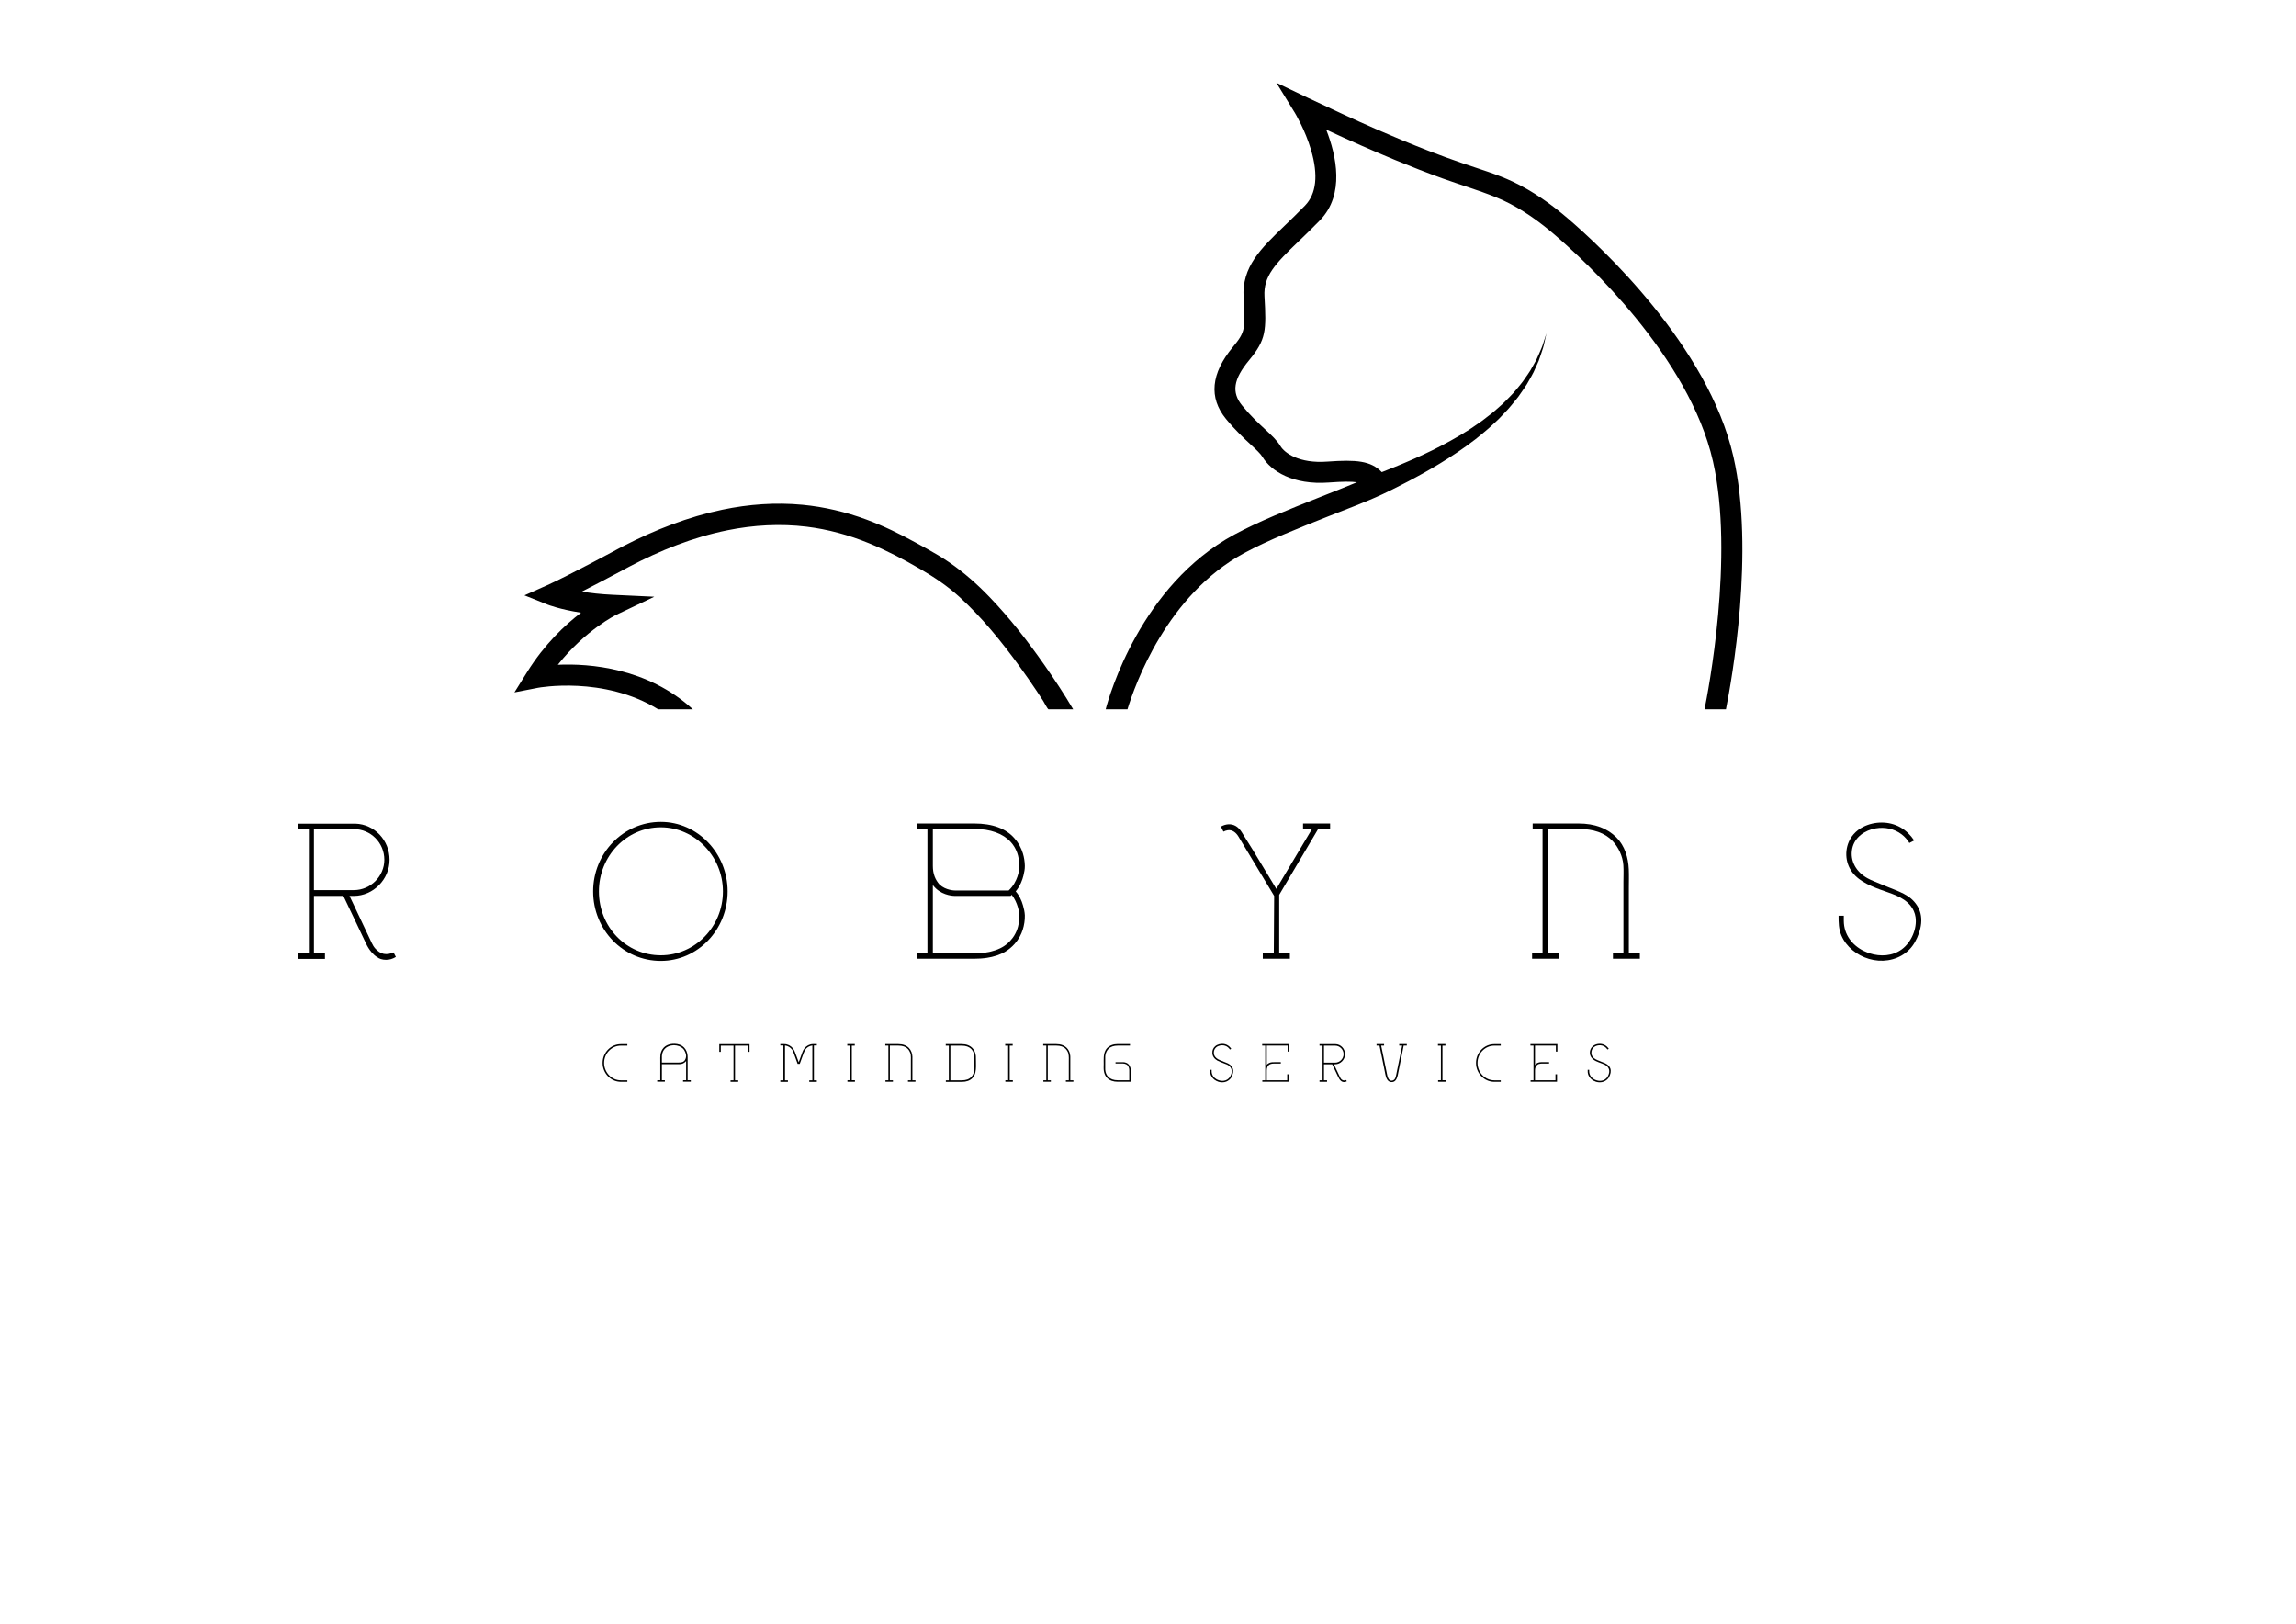
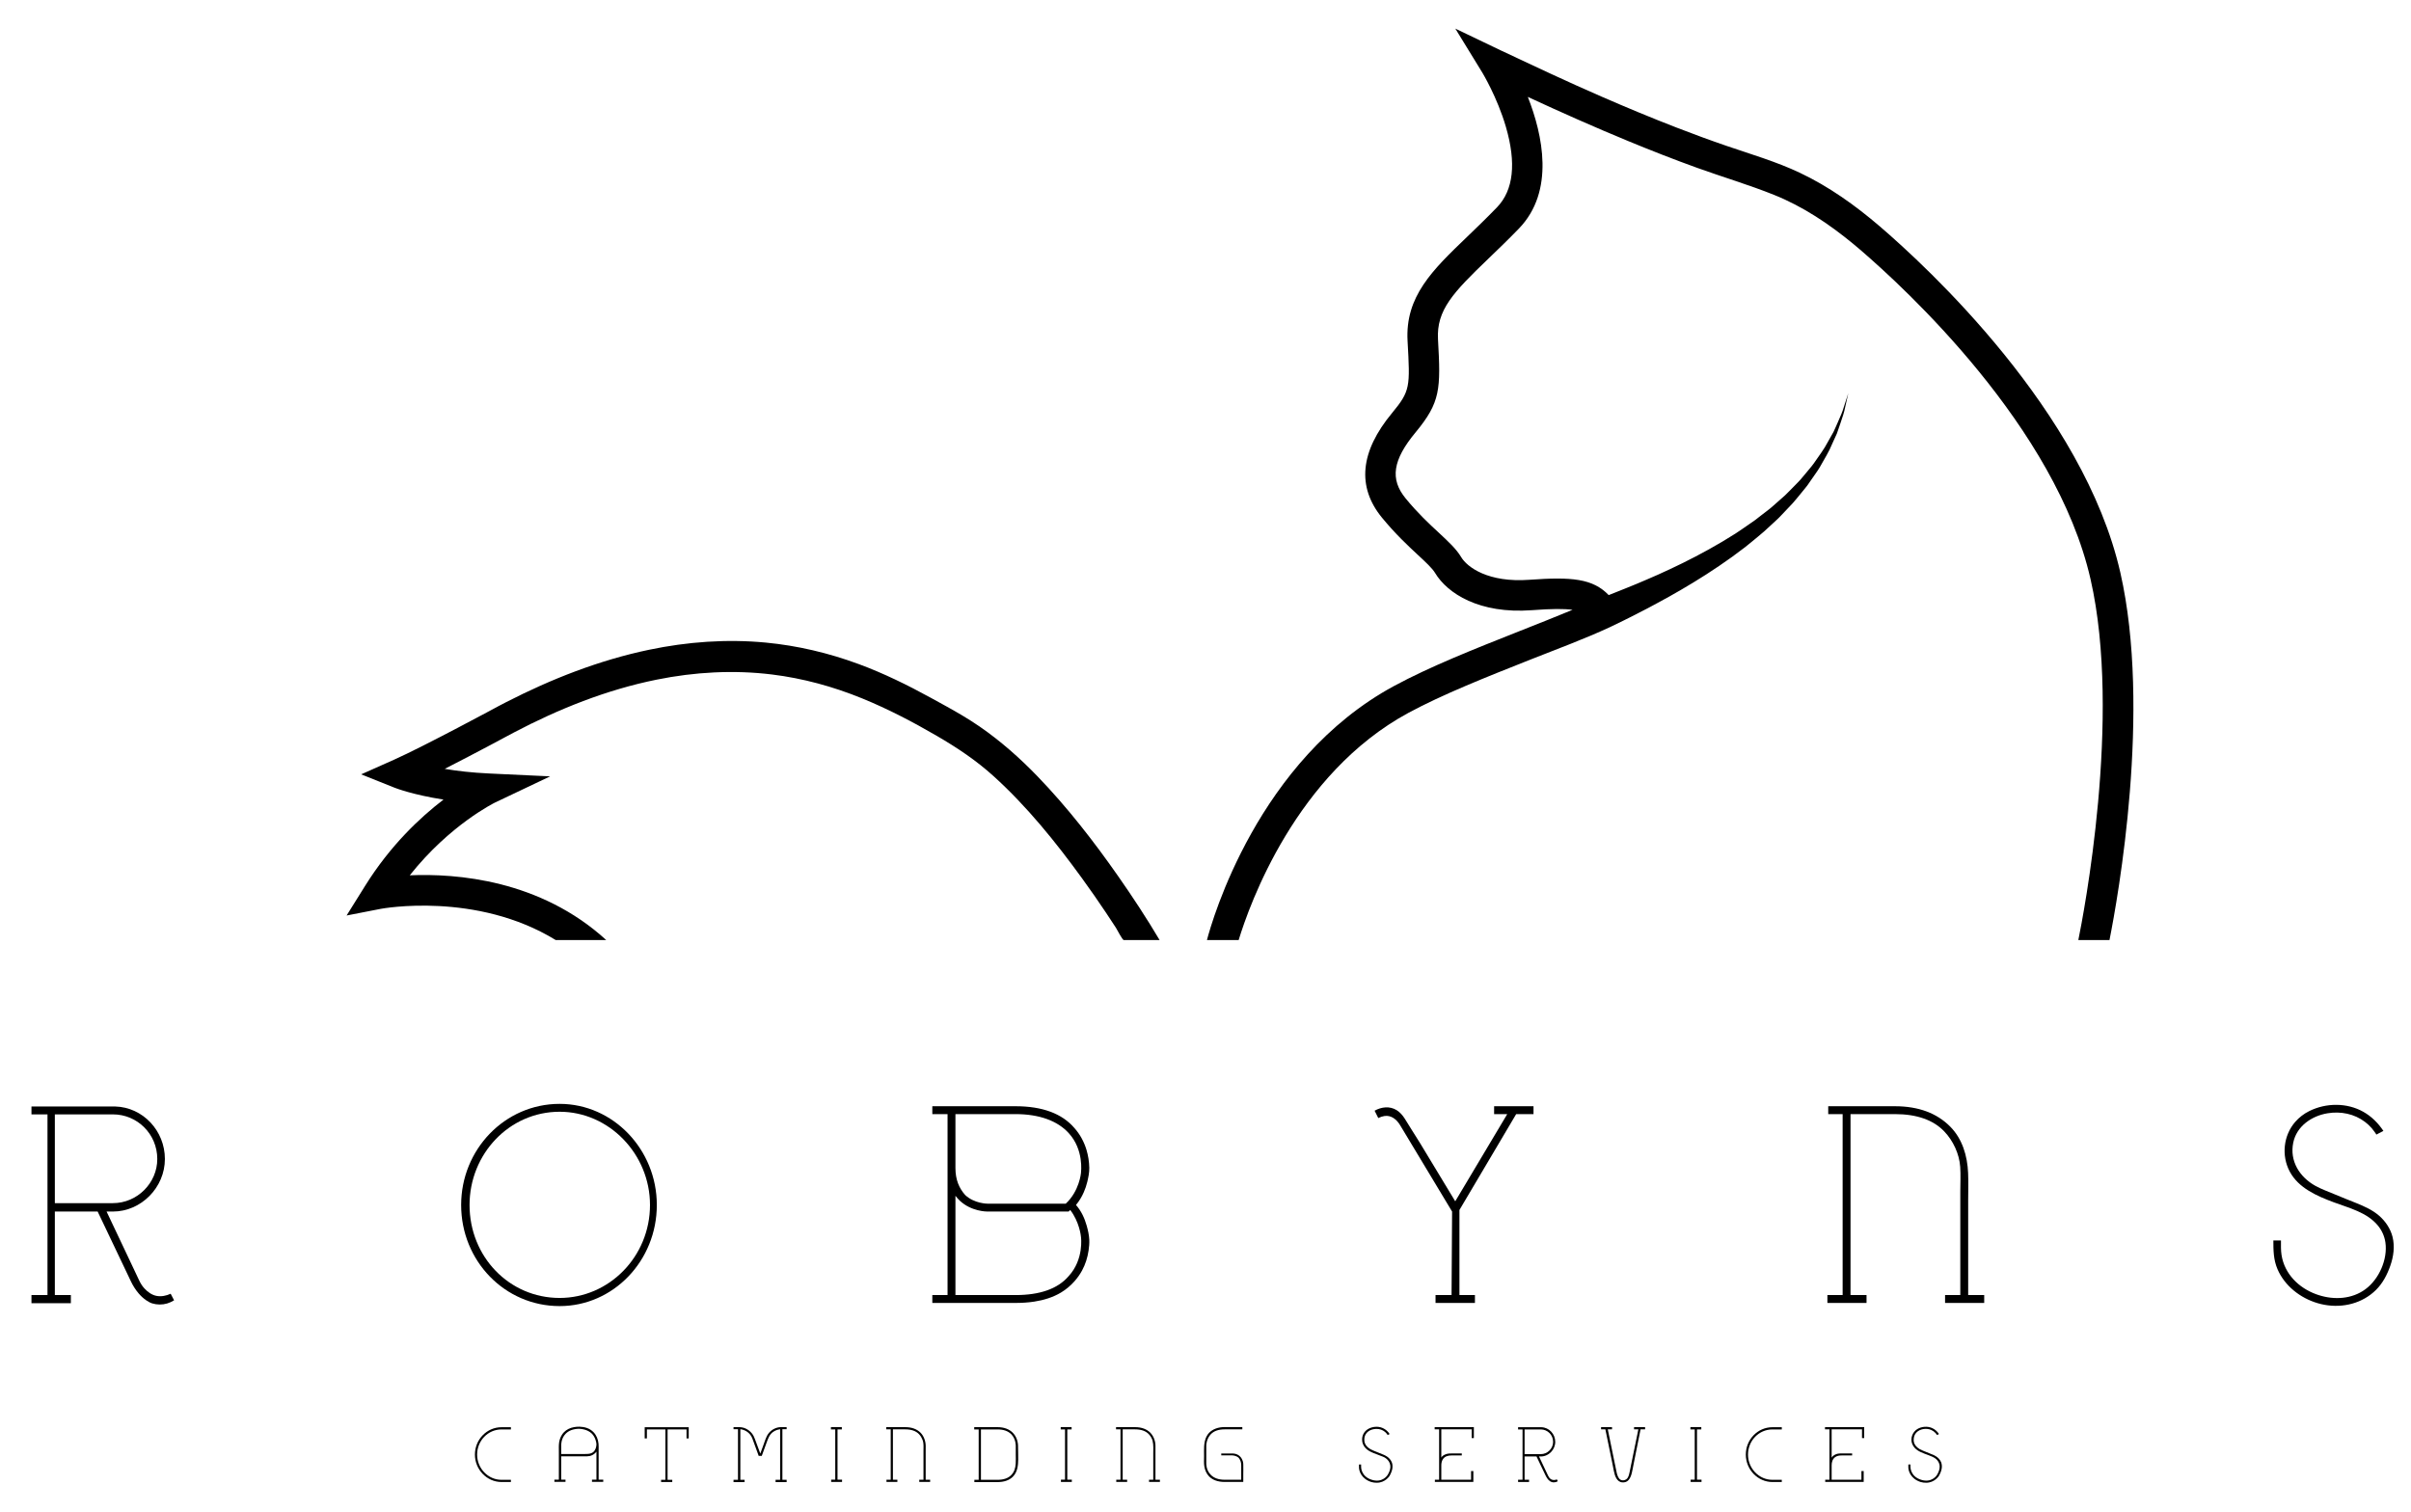
- <svg xmlns="http://www.w3.org/2000/svg" width="1052.362" height="744.094" id="svg2" version="1.1">
+ <svg xmlns="http://www.w3.org/2000/svg" width="762.362" height="478.094" id="svg2" version="1.1">
  <defs id="defs4">
    <clipPath id="clipPath3037" clipPathUnits="userSpaceOnUse">
-       <path id="path3039" d="m 0,376.471 605.28,0 L 605.28,0 0,0 0,376.471 z" />
+       <path id="path3039" d="m 0,376.471 605.28,0 L 605.28,0 0,0 0,376.471 Z" />
    </clipPath>
  </defs>
-   <g id="layer1" transform="translate(0,-308.2677)">
+   <g id="layer1" transform="translate(0,-574.2677)">
    <g transform="matrix(1.25,0,0,-1.25,130.2713,810.5139)" id="g3031">
-       <g id="g3033">
+       <g id="g3033" transform="matrix(1.00384,0,0,1.00384,-101.2763,-191.1406)">
        <g clip-path="url(#clipPath3037)" id="g3035">
          <g transform="translate(10.8911,75.4635)" id="g3041">
-             <path id="path3043" style="fill:#000000;fill-opacity:1;fill-rule:nonzero;stroke:none" d="m 0,0 14.627,0 c 6.156,0 11.186,5.096 11.186,11.12 0,6.287 -5.03,11.251 -11.186,11.251 l -10.59,0 L 0,22.371 0,0 z m 30.049,-24.489 c -1.192,-0.728 -2.317,-1.059 -3.641,-1.059 -0.63,0 -1.264,0.096 -1.867,0.28 -0.507,0.154 -0.981,0.428 -1.422,0.72 -0.781,0.515 -1.471,1.16 -2.071,1.876 -0.754,0.901 -1.367,1.883 -1.871,2.942 -0.165,0.349 -0.331,0.697 -0.497,1.045 -0.231,0.484 -0.461,0.967 -0.691,1.451 l -0.838,1.759 -0.938,1.968 c -0.329,0.692 -0.659,1.384 -0.989,2.077 -0.331,0.695 -0.663,1.391 -0.994,2.086 l -0.952,1.998 c -0.287,0.603 -0.574,1.206 -0.861,1.809 l -0.725,1.522 c -0.18,0.378 -0.36,0.756 -0.541,1.134 -0.103,0.216 -0.205,0.432 -0.308,0.649 -0.005,0.008 -0.046,0.114 -0.055,0.114 l -10.788,0 0,-21.047 4.037,0 0,-2.052 -9.928,0 0,2.052 4.037,0 0,45.536 -4.037,0 0,1.986 4.037,0 5.891,0 11.186,0 c 6.949,-0.199 12.509,-6.089 12.509,-13.237 0,-7.149 -5.957,-13.238 -13.105,-13.238 l -1.589,0 c 0.052,-0.108 0.103,-0.217 0.154,-0.325 0.143,-0.301 0.285,-0.601 0.427,-0.901 0.215,-0.455 0.43,-0.91 0.646,-1.365 0.271,-0.573 0.541,-1.145 0.812,-1.717 0.309,-0.652 0.618,-1.305 0.927,-1.957 0.329,-0.695 0.658,-1.391 0.987,-2.086 0.331,-0.701 0.663,-1.402 0.995,-2.103 0.317,-0.669 0.633,-1.338 0.95,-2.007 0.284,-0.601 0.569,-1.201 0.853,-1.802 0.474,-1.001 0.946,-2.004 1.418,-3.006 0.374,-0.793 0.764,-1.454 1.363,-2.107 0.81,-0.884 1.861,-1.648 3.043,-1.877 1.225,-0.237 2.453,0.027 3.575,0.537 l 0.861,-1.655 z" />
+             <path id="path3043" style="fill:#000000;fill-opacity:1;fill-rule:nonzero;stroke:none" d="m 0,0 14.627,0 c 6.156,0 11.186,5.096 11.186,11.12 0,6.287 -5.03,11.251 -11.186,11.251 l -10.59,0 L 0,22.371 0,0 Z m 30.049,-24.489 c -1.192,-0.728 -2.317,-1.059 -3.641,-1.059 -0.63,0 -1.264,0.096 -1.867,0.28 -0.507,0.154 -0.981,0.428 -1.422,0.72 -0.781,0.515 -1.471,1.16 -2.071,1.876 -0.754,0.901 -1.367,1.883 -1.871,2.942 -0.165,0.349 -0.331,0.697 -0.497,1.045 -0.231,0.484 -0.461,0.967 -0.691,1.451 l -0.838,1.759 -0.938,1.968 c -0.329,0.692 -0.659,1.384 -0.989,2.077 -0.331,0.695 -0.663,1.391 -0.994,2.086 l -0.952,1.998 c -0.287,0.603 -0.574,1.206 -0.861,1.809 l -0.725,1.522 c -0.18,0.378 -0.36,0.756 -0.541,1.134 -0.103,0.216 -0.205,0.432 -0.308,0.649 -0.005,0.008 -0.046,0.114 -0.055,0.114 l -10.788,0 0,-21.047 4.037,0 0,-2.052 -9.928,0 0,2.052 4.037,0 0,45.536 -4.037,0 0,1.986 4.037,0 5.891,0 11.186,0 c 6.949,-0.199 12.509,-6.089 12.509,-13.237 0,-7.149 -5.957,-13.238 -13.105,-13.238 l -1.589,0 c 0.052,-0.108 0.103,-0.217 0.154,-0.325 0.143,-0.301 0.285,-0.601 0.427,-0.901 0.215,-0.455 0.43,-0.91 0.646,-1.365 0.271,-0.573 0.541,-1.145 0.812,-1.717 0.309,-0.652 0.618,-1.305 0.927,-1.957 0.329,-0.695 0.658,-1.391 0.987,-2.086 0.331,-0.701 0.663,-1.402 0.995,-2.103 0.317,-0.669 0.633,-1.338 0.95,-2.007 0.284,-0.601 0.569,-1.201 0.853,-1.802 0.474,-1.001 0.946,-2.004 1.418,-3.006 0.374,-0.793 0.764,-1.454 1.363,-2.107 0.81,-0.884 1.861,-1.648 3.043,-1.877 1.225,-0.237 2.453,0.027 3.575,0.537 l 0.861,-1.655 z" />
          </g>
          <g transform="translate(115.3944,75.0003)" id="g3045">
            <path id="path3047" style="fill:#000000;fill-opacity:1;fill-rule:nonzero;stroke:none" d="m 0,0 c 0,-13.039 9.994,-23.43 22.702,-23.43 12.443,0 22.769,10.391 22.769,23.43 0,12.84 -10.326,23.496 -22.769,23.496 C 9.994,23.496 0,12.84 0,0 m -2.118,0 c 0,13.965 10.987,25.482 24.82,25.482 13.502,0 24.489,-11.517 24.489,-25.482 0,-14.098 -10.987,-25.482 -24.489,-25.482 -13.833,0 -24.82,11.384 -24.82,25.482" />
          </g>
          <g transform="translate(269.4714,66.9255)" id="g3049">
            <path id="path3051" style="fill:#000000;fill-opacity:1;fill-rule:nonzero;stroke:none" d="m 0,0 c 0,0.198 -0.397,3.839 -2.714,6.817 l -0.397,-0.397 -20.452,0 c -0.198,0 -4.037,0 -6.949,2.714 -0.398,0.397 -0.729,0.728 -1.125,1.257 l 0,-25.019 4.037,0 11.119,0 c 6.023,0 10.59,1.523 13.37,4.766 C 0.794,-5.626 0,0 0,0 m -31.637,30.976 0,-13.569 c 0,-2.978 0.926,-5.096 2.448,-6.817 2.316,-2.184 5.626,-2.184 5.626,-2.184 l 19.724,0 C -0.397,11.583 0,16.149 0,16.149 c 0,0.199 0.794,5.825 -3.111,10.061 -2.78,3.045 -7.347,4.766 -13.37,4.766 l -11.119,0 -4.037,0 z m 30.008,-42.118 c -0.986,-1.115 -2.14,-2.087 -3.396,-2.842 -2.053,-1.233 -4.385,-1.932 -6.742,-2.294 -1.558,-0.239 -3.137,-0.335 -4.714,-0.335 l -11.119,0 -6.024,0 -3.838,0 0,1.985 3.838,0 0,45.604 -3.838,0 0,1.985 3.838,0 6.024,0 11.119,0 c 6.751,0 11.715,-1.853 14.826,-5.494 1.41,-1.577 2.431,-3.469 3.04,-5.491 C 1.824,20.517 2.059,18.994 2.092,17.471 2.119,16.25 1.87,15.083 1.59,13.903 1.378,13.008 1.073,12.127 0.704,11.285 0.199,10.133 -0.453,9.044 -1.258,8.075 0.047,6.593 0.902,4.77 1.433,2.88 1.76,1.717 2.033,0.529 2.091,-0.682 2.134,-1.58 2.048,-2.496 1.918,-3.385 1.66,-5.156 1.118,-6.891 0.258,-8.464 c -0.52,-0.95 -1.158,-1.853 -1.887,-2.678" />
          </g>
          <g transform="translate(364.8406,73.7428)" id="g3053">
-             <path id="path3055" style="fill:#000000;fill-opacity:1;fill-rule:nonzero;stroke:none" d="m 0,0 0,-21.445 3.905,0 0,-1.985 -9.928,0 0,1.985 4.037,0 0.133,21.048 c 0,0 -13.097,21.761 -13.105,21.775 -0.848,1.408 -2.222,2.577 -3.965,2.298 -0.533,-0.085 -1.048,-0.27 -1.529,-0.511 l -0.926,1.853 c 1.719,0.963 3.786,1.218 5.527,0.153 0.016,-0.009 0.032,-0.019 0.048,-0.029 0.848,-0.533 1.488,-1.295 2.024,-2.126 0.601,-0.929 1.184,-1.869 1.751,-2.819 0.192,-0.321 0.4,-0.633 0.599,-0.95 0.522,-0.834 1.045,-1.668 1.567,-2.502 0,0 8.803,-14.561 8.803,-14.561 l 13.105,21.974 -3.309,0 0,1.986 9.928,0 0,-1.986 -4.369,0 L 0,0 z" />
+             <path id="path3055" style="fill:#000000;fill-opacity:1;fill-rule:nonzero;stroke:none" d="m 0,0 0,-21.445 3.905,0 0,-1.985 -9.928,0 0,1.985 4.037,0 0.133,21.048 c 0,0 -13.097,21.761 -13.105,21.775 -0.848,1.408 -2.222,2.577 -3.965,2.298 -0.533,-0.085 -1.048,-0.27 -1.529,-0.511 l -0.926,1.853 c 1.719,0.963 3.786,1.218 5.527,0.153 0.016,-0.009 0.032,-0.019 0.048,-0.029 0.848,-0.533 1.488,-1.295 2.024,-2.126 0.601,-0.929 1.184,-1.869 1.751,-2.819 0.192,-0.321 0.4,-0.633 0.599,-0.95 0.522,-0.834 1.045,-1.668 1.567,-2.502 0,0 8.803,-14.561 8.803,-14.561 l 13.105,21.974 -3.309,0 0,1.986 9.928,0 0,-1.986 -4.369,0 L 0,0 Z" />
          </g>
          <path id="path3057" style="fill:#000000;fill-opacity:1;fill-rule:nonzero;stroke:none" d="m 497.077,50.313 -9.862,0 0,1.985 9.862,0 0,-1.985 z m -10.061,43.22 c -2.78,2.912 -6.949,4.368 -12.443,4.368 l -11.185,0 0,-45.603 4.037,0 0,-1.985 -9.862,0 0,1.985 3.839,0 0,45.603 -3.631,0 0,1.985 16.802,0 c 6.023,0 10.59,-1.786 13.899,-5.096 3.103,-3.102 4.366,-7.423 4.549,-11.709 0.097,-2.263 0.018,-4.535 0.018,-6.795 l 0,-4.941 0,-10.546 0,-7.439 0,-1.062 -1.985,0 0,3.684 0,8.567 0,9.744 0,4.153 c 0,2.055 0.117,4.126 -0.026,6.181 -0.226,3.245 -1.772,6.561 -4.012,8.906" />
          <g transform="translate(581.0671,50.2623)" id="g3059">
            <path id="path3061" style="fill:#000000;fill-opacity:1;fill-rule:nonzero;stroke:none" d="m 0,0 c -4.345,1.284 -8.282,4.353 -10.089,8.574 -1.01,2.36 -1.035,4.714 -1.035,7.229 0,0 1.919,0 1.919,0 0,-1.241 -0.05,-2.489 0.149,-3.719 C -8.291,7.355 -4.747,3.862 -0.362,2.252 -0.15,2.174 0.064,2.101 0.279,2.031 4.223,0.757 8.679,1 12.085,3.517 c 3.425,2.53 5.635,7.523 5.026,11.774 -0.226,1.573 -0.889,3.045 -1.9,4.269 -2.763,3.345 -7.242,4.404 -11.126,5.86 -4.224,1.584 -8.863,3.561 -11.092,7.757 -2.124,3.998 -1.586,9.074 1.385,12.495 0.988,1.138 2.206,2.067 3.554,2.736 4.217,2.091 9.466,2.142 13.594,-0.177 2.091,-1.175 3.756,-2.845 5.082,-4.828 0,0 -1.782,-0.924 -1.787,-0.927 0.072,0.038 -1.055,1.503 -1.157,1.62 -0.509,0.581 -1.078,1.109 -1.693,1.577 -2.694,2.046 -6.136,2.724 -9.446,2.175 -3.996,-0.661 -7.779,-3.249 -8.636,-7.396 -0.958,-4.639 1.593,-8.68 5.574,-10.889 1.586,-0.88 3.294,-1.461 4.953,-2.173 1.768,-0.758 3.569,-1.447 5.351,-2.17 2.036,-0.826 4.067,-1.726 5.745,-3.175 1.592,-1.375 2.879,-3.276 3.394,-5.33 0.61,-2.433 0.255,-4.985 -0.571,-7.324 C 17.545,7.152 16.442,5.016 14.741,3.332 11.318,-0.056 6.424,-1.27 1.745,-0.416 1.158,-0.309 0.575,-0.17 0,0" />
          </g>
          <g transform="translate(123.4372,5.1831)" id="g3063">
-             <path id="path3065" style="fill:#000000;fill-opacity:1;fill-rule:nonzero;stroke:none" d="m 0,0 c -3.668,0 -6.69,3.133 -6.69,6.912 0,3.815 3.022,6.895 6.69,6.895 l 2.378,0 0,-0.556 -2.378,0 c -3.373,0 -6.137,-2.818 -6.137,-6.339 0,-3.484 2.764,-6.36 6.137,-6.36 l 2.378,0 L 2.378,0 0,0 z" />
+             <path id="path3065" style="fill:#000000;fill-opacity:1;fill-rule:nonzero;stroke:none" d="m 0,0 c -3.668,0 -6.69,3.133 -6.69,6.912 0,3.815 3.022,6.895 6.69,6.895 l 2.378,0 0,-0.556 -2.378,0 c -3.373,0 -6.137,-2.818 -6.137,-6.339 0,-3.484 2.764,-6.36 6.137,-6.36 l 2.378,0 L 2.378,0 0,0 Z" />
          </g>
          <g transform="translate(146.7011,12.8575)" id="g3067">
            <path id="path3069" style="fill:#000000;fill-opacity:1;fill-rule:nonzero;stroke:none" d="M 0,0 C 0.076,0.078 0.143,0.165 0.204,0.256 0.534,0.745 0.669,1.324 0.669,1.909 0.633,2.464 0.356,3.623 -0.455,4.49 -1.247,5.265 -2.371,5.688 -3.791,5.745 -5.246,5.688 -6.334,5.265 -7.089,4.49 -8.288,3.275 -8.214,1.561 -8.214,1.561 l 0,-2.176 0.886,0 2.016,0 c 1.043,0 2.086,-0.001 3.13,0.003 0.35,0.001 0.702,0.002 1.048,0.063 0.399,0.069 0.801,0.229 1.097,0.512 C -0.024,-0.025 -0.012,-0.012 0,0 M -3.569,6.264 C -2.946,6.247 -2.324,6.144 -1.74,5.944 -1.095,5.721 -0.542,5.365 -0.068,4.878 0.696,4.093 1.094,3.038 1.196,1.96 1.243,1.475 1.222,0.991 1.222,0.507 c 0,-0.53 0,-1.059 0,-1.588 0,-1.247 0,-2.493 0,-3.74 l 0,-2.262 c 0.388,0 0.775,0 1.162,0 l 0,-0.552 -2.839,0 0,0.552 1.124,0 c 0,2.359 0.001,4.718 0.001,7.077 0,-0.067 -0.173,-0.219 -0.218,-0.268 C 0.37,-0.362 0.283,-0.445 0.191,-0.522 0.006,-0.676 -0.198,-0.807 -0.414,-0.911 c -0.415,-0.2 -0.851,-0.278 -1.308,-0.292 -0.38,-0.013 -0.762,0 -1.142,0 l -1.865,0 -1.927,0 -1.326,0 -0.232,0 0,-5.88 1.088,0 0,-0.552 -2.802,0 0,0.552 c 0,0 1.124,0 1.124,0 l 0,0.745 0,1.826 0,2.295 0,2.153 c 0,0.396 -0.011,0.792 -0.007,1.188 0.003,0.385 0.018,0.773 0.073,1.154 0.053,0.366 0.14,0.726 0.272,1.071 0.12,0.318 0.274,0.623 0.459,0.907 0.145,0.222 0.31,0.43 0.494,0.622 0.671,0.699 1.571,1.102 2.515,1.274 0.466,0.086 0.948,0.124 1.429,0.112" />
          </g>
          <g transform="translate(170.6246,18.9896)" id="g3071">
-             <path id="path3073" style="fill:#000000;fill-opacity:1;fill-rule:nonzero;stroke:none" d="m 0,0 0,-0.057 0,-0.498 0,-2.266 -0.553,0 0,2.266 -4.774,0 0,-12.699 1.18,0 0,-0.553 -2.82,0 0,0.553 1.087,0 0,12.699 -4.662,0 0,-2.266 -0.553,0 0,2.266 0,0.498 0,0.057 5.363,0 0.368,0 L 0,0 z" />
+             <path id="path3073" style="fill:#000000;fill-opacity:1;fill-rule:nonzero;stroke:none" d="m 0,0 0,-0.057 0,-0.498 0,-2.266 -0.553,0 0,2.266 -4.774,0 0,-12.699 1.18,0 0,-0.553 -2.82,0 0,0.553 1.087,0 0,12.699 -4.662,0 0,-2.266 -0.553,0 0,2.266 0,0.498 0,0.057 5.363,0 0.368,0 L 0,0 Z" />
          </g>
          <g transform="translate(194.2278,18.4913)" id="g3075">
-             <path id="path3077" style="fill:#000000;fill-opacity:1;fill-rule:nonzero;stroke:none" d="m 0,0 0,-12.756 1.069,0 0,-0.57 -2.783,0 0,0.57 1.143,0 0,12.756 c 0,0.013 -0.732,-0.163 -0.784,-0.18 -0.382,-0.129 -0.743,-0.317 -1.063,-0.561 -0.875,-0.668 -1.207,-1.654 -1.567,-2.647 -0.311,-0.859 -0.623,-1.717 -0.934,-2.576 -0.093,-0.255 -0.185,-0.51 -0.278,-0.765 l -0.793,0 0,0.057 c -0.156,0.43 -0.313,0.86 -0.469,1.291 -0.277,0.76 -0.553,1.521 -0.829,2.282 -0.207,0.569 -0.383,1.133 -0.747,1.625 -0.295,0.398 -0.669,0.733 -1.097,0.981 -0.448,0.259 -0.952,0.428 -1.465,0.493 l 0,-12.756 1.068,0 0,-0.57 -2.783,0 0,0.57 1.125,0 0,12.756 -1.125,0 0,0.516 1.383,0 0.091,0 c 1.206,0 2.331,-0.597 3.1,-1.511 0.043,-0.051 0.085,-0.103 0.125,-0.155 0.314,-0.408 0.511,-0.854 0.689,-1.332 0.277,-0.747 0.554,-1.493 0.832,-2.24 0.175,-0.472 0.35,-0.944 0.526,-1.416 0.204,0.556 0.408,1.112 0.613,1.669 0.23,0.626 0.439,1.26 0.677,1.884 0.211,0.556 0.439,1.086 0.811,1.555 0.736,0.93 1.891,1.533 3.083,1.552 C 0.101,0.529 0.586,0.516 1.069,0.516 L 1.069,0 0,0 z" />
+             <path id="path3077" style="fill:#000000;fill-opacity:1;fill-rule:nonzero;stroke:none" d="m 0,0 0,-12.756 1.069,0 0,-0.57 -2.783,0 0,0.57 1.143,0 0,12.756 c 0,0.013 -0.732,-0.163 -0.784,-0.18 -0.382,-0.129 -0.743,-0.317 -1.063,-0.561 -0.875,-0.668 -1.207,-1.654 -1.567,-2.647 -0.311,-0.859 -0.623,-1.717 -0.934,-2.576 -0.093,-0.255 -0.185,-0.51 -0.278,-0.765 l -0.793,0 0,0.057 c -0.156,0.43 -0.313,0.86 -0.469,1.291 -0.277,0.76 -0.553,1.521 -0.829,2.282 -0.207,0.569 -0.383,1.133 -0.747,1.625 -0.295,0.398 -0.669,0.733 -1.097,0.981 -0.448,0.259 -0.952,0.428 -1.465,0.493 l 0,-12.756 1.068,0 0,-0.57 -2.783,0 0,0.57 1.125,0 0,12.756 -1.125,0 0,0.516 1.383,0 0.091,0 c 1.206,0 2.331,-0.597 3.1,-1.511 0.043,-0.051 0.085,-0.103 0.125,-0.155 0.314,-0.408 0.511,-0.854 0.689,-1.332 0.277,-0.747 0.554,-1.493 0.832,-2.24 0.175,-0.472 0.35,-0.944 0.526,-1.416 0.204,0.556 0.408,1.112 0.613,1.669 0.23,0.626 0.439,1.26 0.677,1.884 0.211,0.556 0.439,1.086 0.811,1.555 0.736,0.93 1.891,1.533 3.083,1.552 C 0.101,0.529 0.586,0.516 1.069,0.516 L 1.069,0 0,0 Z" />
          </g>
          <g transform="translate(209.2626,5.7744)" id="g3079">
-             <path id="path3081" style="fill:#000000;fill-opacity:1;fill-rule:nonzero;stroke:none" d="m 0,0 0,-0.573 -2.746,0 0,0.573 1.031,0 0,12.66 -1.087,0 0,0.591 2.746,0 0,-0.591 -1.087,0 L -1.143,0 0,0 z" />
+             <path id="path3081" style="fill:#000000;fill-opacity:1;fill-rule:nonzero;stroke:none" d="m 0,0 0,-0.573 -2.746,0 0,0.573 1.031,0 0,12.66 -1.087,0 0,0.591 2.746,0 0,-0.591 -1.087,0 L -1.143,0 0,0 Z" />
          </g>
          <path id="path3083" style="fill:#000000;fill-opacity:1;fill-rule:nonzero;stroke:none" d="m 231.46,5.201 -2.746,0 0,0.555 2.746,0 0,-0.555 z m -2.802,12.036 c -0.774,0.81 -1.935,1.215 -3.465,1.215 l -3.114,0 0,-12.696 1.124,0 0,-0.555 -2.747,0 0,0.555 1.07,0 0,12.696 -1.125,0 0,0.556 4.792,0 c 1.677,0 2.949,-0.499 3.871,-1.42 0.829,-0.865 1.243,-2.055 1.275,-3.241 0.016,-0.593 -0.004,-1.19 -0.004,-1.783 l 0,-2.179 0,-2.28 0,-1.749 0,-0.6 -0.553,0 0,0.814 0,1.968 0,2.413 0,2.146 c 0,0.658 0.046,1.321 -0.047,1.975 -0.07,0.492 -0.273,0.992 -0.521,1.421 -0.155,0.268 -0.342,0.519 -0.556,0.744" />
          <g transform="translate(253.025,9.812)" id="g3085">
            <path id="path3087" style="fill:#000000;fill-opacity:1;fill-rule:nonzero;stroke:none" d="m 0,0 c 0.055,0.781 0.011,1.586 0.011,2.346 0,0.715 -0.024,1.435 0,2.149 0,0 0.055,1.678 -1.124,2.912 -0.83,0.81 -1.935,1.215 -3.484,1.215 l -3.096,0 -1.069,0 0,-12.699 1.106,0 3.059,0 c 1.549,0 2.728,0.409 3.484,1.219 C -0.328,-2.06 -0.074,-1.052 0,0 M 0.575,-0.057 C 0.511,-0.802 0.37,-1.538 0.038,-2.217 -0.152,-2.609 -0.4,-2.973 -0.708,-3.281 -1.611,-4.185 -2.901,-4.647 -4.597,-4.647 l -3.059,0 -1.438,0 -1.326,0 0,0.57 1.087,0 0,12.699 -1.124,0 0,0.574 1.124,0 1.64,0 3.096,0 c 1.696,0 2.986,-0.517 3.889,-1.438 C 0.619,6.392 0.583,4.549 0.583,4.495 0.583,3.338 0.653,2.158 0.626,0.992 0.618,0.643 0.605,0.292 0.575,-0.057" />
          </g>
          <g transform="translate(267.1658,5.7744)" id="g3089">
-             <path id="path3091" style="fill:#000000;fill-opacity:1;fill-rule:nonzero;stroke:none" d="m 0,0 0,-0.573 -2.746,0 0,0.573 1.031,0 0,12.66 -1.087,0 0,0.591 2.746,0 0,-0.591 -1.087,0 L -1.143,0 0,0 z" />
+             <path id="path3091" style="fill:#000000;fill-opacity:1;fill-rule:nonzero;stroke:none" d="m 0,0 0,-0.573 -2.746,0 0,0.573 1.031,0 0,12.66 -1.087,0 0,0.591 2.746,0 0,-0.591 -1.087,0 L -1.143,0 0,0 Z" />
          </g>
          <path id="path3093" style="fill:#000000;fill-opacity:1;fill-rule:nonzero;stroke:none" d="m 289.362,5.201 -2.745,0 0,0.555 2.745,0 0,-0.555 z m -2.8,12.036 c -0.775,0.81 -1.936,1.215 -3.465,1.215 l -3.116,0 0,-12.696 1.124,0 0,-0.555 -2.745,0 0,0.555 1.069,0 0,12.696 -1.124,0 0,0.556 4.792,0 c 1.676,0 2.948,-0.499 3.87,-1.42 1.327,-1.384 1.271,-3.209 1.271,-3.317 l 0,-8.515 c 0,0 -0.552,0 -0.552,0 l 0,2.799 c 0,1.218 0.008,2.436 0,3.654 -0.008,1.109 0.101,2.259 -0.168,3.351 -0.149,0.607 -0.525,1.226 -0.956,1.677" />
          <g transform="translate(310.3674,5.2011)" id="g3095">
-             <path id="path3097" style="fill:#000000;fill-opacity:1;fill-rule:nonzero;stroke:none" d="m 0,0 -4.718,0 c -1.64,0 -2.967,0.462 -3.889,1.384 -0.679,0.698 -1.069,1.624 -1.214,2.58 -0.128,0.841 -0.057,1.712 -0.057,2.561 0,1.609 -0.144,3.394 0.591,4.881 0.177,0.358 0.405,0.691 0.68,0.981 0.922,0.921 2.249,1.438 3.889,1.438 l 4.479,0 0,-0.574 -4.479,0 c -1.511,0 -2.671,-0.405 -3.465,-1.233 -1.031,-1.087 -1.142,-2.543 -1.142,-2.84 l 0,-4.496 c 0,-0.054 -0.056,-1.732 1.142,-2.893 0.794,-0.811 1.954,-1.234 3.465,-1.234 l 4.202,0 0,3.629 c 0,0.81 -0.239,1.402 -0.644,1.9 C -1.825,6.69 -2.764,6.69 -2.764,6.69 l -2.783,0 0,0.48 2.783,0 c 0.055,0 1.161,0.057 1.954,-0.756 C -0.428,6.021 -0.246,5.631 -0.084,5.11 0.001,4.834 -0.003,4.522 0.006,4.232 0.031,3.48 0,2.723 0,1.969 L 0,0.259 0,0 z" />
+             <path id="path3097" style="fill:#000000;fill-opacity:1;fill-rule:nonzero;stroke:none" d="m 0,0 -4.718,0 c -1.64,0 -2.967,0.462 -3.889,1.384 -0.679,0.698 -1.069,1.624 -1.214,2.58 -0.128,0.841 -0.057,1.712 -0.057,2.561 0,1.609 -0.144,3.394 0.591,4.881 0.177,0.358 0.405,0.691 0.68,0.981 0.922,0.921 2.249,1.438 3.889,1.438 l 4.479,0 0,-0.574 -4.479,0 c -1.511,0 -2.671,-0.405 -3.465,-1.233 -1.031,-1.087 -1.142,-2.543 -1.142,-2.84 l 0,-4.496 c 0,-0.054 -0.056,-1.732 1.142,-2.893 0.794,-0.811 1.954,-1.234 3.465,-1.234 l 4.202,0 0,3.629 c 0,0.81 -0.239,1.402 -0.644,1.9 C -1.825,6.69 -2.764,6.69 -2.764,6.69 l -2.783,0 0,0.48 2.783,0 c 0.055,0 1.161,0.057 1.954,-0.756 C -0.428,6.021 -0.246,5.631 -0.084,5.11 0.001,4.834 -0.003,4.522 0.006,4.232 0.031,3.48 0,2.723 0,1.969 L 0,0.259 0,0 Z" />
          </g>
          <g transform="translate(342.6236,5.1831)" id="g3099">
            <path id="path3101" style="fill:#000000;fill-opacity:1;fill-rule:nonzero;stroke:none" d="m 0,0 c -2.506,0.81 -3.151,2.803 -3.096,3.854 l 0,0.552 0.534,0 0,-0.552 c 0,-0.111 -0.055,-2.452 2.709,-3.302 2.692,-0.846 3.945,1.162 3.981,1.237 0.359,0.596 0.658,1.27 0.689,1.975 C 4.847,4.451 4.563,5.127 4.09,5.618 3.883,5.831 3.649,6.021 3.393,6.171 3.085,6.351 2.741,6.456 2.411,6.585 2.158,6.684 1.905,6.784 1.652,6.883 0.946,7.159 0.221,7.399 -0.442,7.774 c -0.529,0.299 -1.012,0.707 -1.354,1.212 -0.223,0.329 -0.385,0.7 -0.462,1.09 -0.033,0.167 -0.046,0.334 -0.046,0.504 -0.046,0.934 0.319,1.813 1.022,2.43 0.817,0.717 2.045,1.005 3.112,0.88 0.761,-0.09 1.472,-0.42 2.047,-0.925 0.285,-0.251 0.544,-0.542 0.75,-0.875 0,0 -0.498,-0.255 -0.499,-0.255 0.012,0.006 -0.17,0.267 -0.181,0.28 -0.151,0.199 -0.327,0.379 -0.52,0.538 -0.603,0.495 -1.363,0.745 -2.141,0.73 -1.032,-0.019 -2.088,-0.405 -2.663,-1.306 -0.285,-0.445 -0.399,-0.972 -0.373,-1.497 0,-0.147 -0.093,-1.75 2.304,-2.671 L 3.189,6.837 C 3.245,6.801 4.663,6.303 5.198,4.904 5.53,3.89 5.328,2.803 4.589,1.513 c 0,0 -1.05,-1.696 -3.187,-1.696 C 0.941,-0.183 0.498,-0.147 0,0" />
          </g>
          <g transform="translate(368.4748,19.0076)" id="g3103">
-             <path id="path3105" style="fill:#000000;fill-opacity:1;fill-rule:nonzero;stroke:none" d="m 0,0 0,-0.555 0,-2.191 -0.554,0 0,2.191 -6.579,0 c 0,0 -1.07,0 -1.07,0 l 0,-1.33 0,-2.787 0,-2.45 c 0,-0.187 -0.005,-0.376 10e-4,-0.562 0.162,0.385 0.586,0.626 0.95,0.79 0.627,0.283 1.273,0.276 1.944,0.276 l 1.612,0 0.654,0 0,-0.516 c -0.878,0 -1.758,-0.012 -2.636,0 -0.411,0.005 -0.836,-0.057 -1.22,-0.209 -0.951,-0.375 -1.305,-1.32 -1.305,-2.28 l 0,-3.628 1.126,0 6.376,0 0,2.191 0.572,0 0,-2.747 -0.278,0 -0.294,0 -6.376,0 -1.42,0 -1.327,0 0,0.556 1.069,0 0,12.696 -1.124,0 0,0.555 1.124,0 1.622,0 6.579,0 L 0,0 z" />
+             <path id="path3105" style="fill:#000000;fill-opacity:1;fill-rule:nonzero;stroke:none" d="m 0,0 0,-0.555 0,-2.191 -0.554,0 0,2.191 -6.579,0 c 0,0 -1.07,0 -1.07,0 l 0,-1.33 0,-2.787 0,-2.45 c 0,-0.187 -0.005,-0.376 10e-4,-0.562 0.162,0.385 0.586,0.626 0.95,0.79 0.627,0.283 1.273,0.276 1.944,0.276 l 1.612,0 0.654,0 0,-0.516 c -0.878,0 -1.758,-0.012 -2.636,0 -0.411,0.005 -0.836,-0.057 -1.22,-0.209 -0.951,-0.375 -1.305,-1.32 -1.305,-2.28 l 0,-3.628 1.126,0 6.376,0 0,2.191 0.572,0 0,-2.747 -0.278,0 -0.294,0 -6.376,0 -1.42,0 -1.327,0 0,0.556 1.069,0 0,12.696 -1.124,0 0,0.555 1.124,0 1.622,0 6.579,0 L 0,0 Z" />
          </g>
          <g transform="translate(381.2578,12.2064)" id="g3107">
-             <path id="path3109" style="fill:#000000;fill-opacity:1;fill-rule:nonzero;stroke:none" d="m 0,0 4.073,0 c 1.715,0 3.115,1.42 3.115,3.094 0,1.753 -1.4,3.134 -3.115,3.134 l -2.949,0 L 0,6.228 0,0 z M 8.368,-6.819 C 8.385,-6.852 7.895,-7.038 7.847,-7.051 7.683,-7.095 7.509,-7.117 7.34,-7.114 6.999,-7.109 6.659,-6.999 6.38,-6.802 5.798,-6.392 5.486,-5.784 5.183,-5.162 4.995,-4.776 4.813,-4.387 4.629,-4 c -0.225,0.473 -0.45,0.945 -0.675,1.417 -0.201,0.42 -0.401,0.841 -0.601,1.261 -0.111,0.231 -0.221,0.463 -0.349,0.731 l -3.004,0 0,-5.859 1.124,0 0,-0.573 -2.764,0 0,0.573 1.124,0 0,12.678 -1.124,0 0,0.555 1.124,0 1.64,0 3.116,0 C 6.175,6.726 7.723,5.087 7.723,3.094 c 0,-1.989 -1.659,-3.685 -3.65,-3.685 l -0.441,0 c 0,0 2.285,-4.828 2.285,-4.83 0.148,-0.311 0.344,-0.618 0.623,-0.827 0.275,-0.206 0.639,-0.298 0.978,-0.275 0.212,0.013 0.417,0.076 0.61,0.163 0,0 0.24,-0.459 0.24,-0.459" />
+             <path id="path3109" style="fill:#000000;fill-opacity:1;fill-rule:nonzero;stroke:none" d="m 0,0 4.073,0 c 1.715,0 3.115,1.42 3.115,3.094 0,1.753 -1.4,3.134 -3.115,3.134 l -2.949,0 L 0,6.228 0,0 Z M 8.368,-6.819 C 8.385,-6.852 7.895,-7.038 7.847,-7.051 7.683,-7.095 7.509,-7.117 7.34,-7.114 6.999,-7.109 6.659,-6.999 6.38,-6.802 5.798,-6.392 5.486,-5.784 5.183,-5.162 4.995,-4.776 4.813,-4.387 4.629,-4 c -0.225,0.473 -0.45,0.945 -0.675,1.417 -0.201,0.42 -0.401,0.841 -0.601,1.261 -0.111,0.231 -0.221,0.463 -0.349,0.731 l -3.004,0 0,-5.859 1.124,0 0,-0.573 -2.764,0 0,0.573 1.124,0 0,12.678 -1.124,0 0,0.555 1.124,0 1.64,0 3.116,0 C 6.175,6.726 7.723,5.087 7.723,3.094 c 0,-1.989 -1.659,-3.685 -3.65,-3.685 l -0.441,0 c 0,0 2.285,-4.828 2.285,-4.83 0.148,-0.311 0.344,-0.618 0.623,-0.827 0.275,-0.206 0.639,-0.298 0.978,-0.275 0.212,0.013 0.417,0.076 0.61,0.163 0,0 0.24,-0.459 0.24,-0.459" />
          </g>
          <g transform="translate(411.6246,18.4523)" id="g3111">
-             <path id="path3113" style="fill:#000000;fill-opacity:1;fill-rule:nonzero;stroke:none" d="m 0,0 c 0,0 -1.144,0 -1.144,0 -0.101,-0.506 -0.202,-1.011 -0.303,-1.517 -0.228,-1.142 -0.457,-2.285 -0.685,-3.427 l -0.733,-3.663 c -0.154,-0.771 -0.285,-1.548 -0.467,-2.313 -0.157,-0.658 -0.38,-1.332 -0.832,-1.851 -0.394,-0.453 -0.922,-0.624 -1.518,-0.597 -1.423,0.063 -1.948,1.64 -2.177,2.81 -0.154,0.782 -0.305,1.564 -0.465,2.345 -0.24,1.167 -0.479,2.334 -0.718,3.501 -0.219,1.068 -0.438,2.135 -0.657,3.202 -0.102,0.502 -0.205,1.003 -0.309,1.51 l -1.088,0 0,0.555 2.764,0 0,-0.555 c 0,0 -1.068,0 -1.068,0 0.092,-0.451 0.184,-0.903 0.277,-1.354 0.213,-1.041 0.426,-2.081 0.639,-3.121 0.238,-1.162 0.476,-2.324 0.714,-3.485 0.141,-0.685 0.286,-1.391 0.431,-2.084 0.14,-0.668 0.241,-1.36 0.556,-1.974 0.125,-0.244 0.289,-0.484 0.522,-0.636 0.622,-0.405 1.506,-0.15 1.878,0.451 0.279,0.452 0.388,0.966 0.492,1.479 0.225,1.102 0.45,2.203 0.675,3.305 0.248,1.207 0.495,2.415 0.743,3.623 0.201,0.982 0.402,1.965 0.603,2.948 C -1.86,-0.8 -1.723,0 -1.696,0 l -1.088,0 0,0.555 L 0,0.555 0,0 z" />
+             <path id="path3113" style="fill:#000000;fill-opacity:1;fill-rule:nonzero;stroke:none" d="m 0,0 c 0,0 -1.144,0 -1.144,0 -0.101,-0.506 -0.202,-1.011 -0.303,-1.517 -0.228,-1.142 -0.457,-2.285 -0.685,-3.427 l -0.733,-3.663 c -0.154,-0.771 -0.285,-1.548 -0.467,-2.313 -0.157,-0.658 -0.38,-1.332 -0.832,-1.851 -0.394,-0.453 -0.922,-0.624 -1.518,-0.597 -1.423,0.063 -1.948,1.64 -2.177,2.81 -0.154,0.782 -0.305,1.564 -0.465,2.345 -0.24,1.167 -0.479,2.334 -0.718,3.501 -0.219,1.068 -0.438,2.135 -0.657,3.202 -0.102,0.502 -0.205,1.003 -0.309,1.51 l -1.088,0 0,0.555 2.764,0 0,-0.555 c 0,0 -1.068,0 -1.068,0 0.092,-0.451 0.184,-0.903 0.277,-1.354 0.213,-1.041 0.426,-2.081 0.639,-3.121 0.238,-1.162 0.476,-2.324 0.714,-3.485 0.141,-0.685 0.286,-1.391 0.431,-2.084 0.14,-0.668 0.241,-1.36 0.556,-1.974 0.125,-0.244 0.289,-0.484 0.522,-0.636 0.622,-0.405 1.506,-0.15 1.878,0.451 0.279,0.452 0.388,0.966 0.492,1.479 0.225,1.102 0.45,2.203 0.675,3.305 0.248,1.207 0.495,2.415 0.743,3.623 0.201,0.982 0.402,1.965 0.603,2.948 C -1.86,-0.8 -1.723,0 -1.696,0 l -1.088,0 0,0.555 L 0,0.555 0,0 Z" />
          </g>
          <g transform="translate(425.8453,5.7744)" id="g3115">
-             <path id="path3117" style="fill:#000000;fill-opacity:1;fill-rule:nonzero;stroke:none" d="m 0,0 0,-0.573 -2.746,0 0,0.573 1.032,0 0,12.66 -1.086,0 0,0.591 2.744,0 0,-0.591 -1.086,0 L -1.142,0 0,0 z" />
+             <path id="path3117" style="fill:#000000;fill-opacity:1;fill-rule:nonzero;stroke:none" d="m 0,0 0,-0.573 -2.746,0 0,0.573 1.032,0 0,12.66 -1.086,0 0,0.591 2.744,0 0,-0.591 -1.086,0 L -1.142,0 0,0 Z" />
          </g>
          <g transform="translate(443.6947,5.1831)" id="g3119">
-             <path id="path3121" style="fill:#000000;fill-opacity:1;fill-rule:nonzero;stroke:none" d="m 0,0 c -3.668,0 -6.69,3.133 -6.69,6.912 0,3.815 3.022,6.895 6.69,6.895 l 2.377,0 0,-0.556 -2.377,0 c -3.372,0 -6.138,-2.818 -6.138,-6.339 0,-3.484 2.766,-6.36 6.138,-6.36 l 2.377,0 L 2.377,0 0,0 z" />
+             <path id="path3121" style="fill:#000000;fill-opacity:1;fill-rule:nonzero;stroke:none" d="m 0,0 c -3.668,0 -6.69,3.133 -6.69,6.912 0,3.815 3.022,6.895 6.69,6.895 l 2.377,0 0,-0.556 -2.377,0 c -3.372,0 -6.138,-2.818 -6.138,-6.339 0,-3.484 2.766,-6.36 6.138,-6.36 l 2.377,0 L 2.377,0 0,0 Z" />
          </g>
          <g transform="translate(466.8371,19.0076)" id="g3123">
-             <path id="path3125" style="fill:#000000;fill-opacity:1;fill-rule:nonzero;stroke:none" d="m 0,0 0,-0.555 0,-2.191 -0.554,0 0,2.191 -6.579,0 -1.07,0 0,-7.132 c 0.432,0.724 1.417,1.081 2.25,1.069 l 2.911,0 0,-0.516 -1.673,0 c -0.882,0 -1.902,0.116 -2.65,-0.456 -0.633,-0.485 -0.838,-1.268 -0.838,-2.033 l 0,-3.628 1.126,0 6.376,0 0,2.191 0.572,0 0,-2.747 -0.278,0 -0.294,0 -6.376,0 -1.42,0 -1.327,0 0,0.556 1.069,0 0,12.696 -1.124,0 0,0.555 1.124,0 1.622,0 6.579,0 L 0,0 z" />
+             <path id="path3125" style="fill:#000000;fill-opacity:1;fill-rule:nonzero;stroke:none" d="m 0,0 0,-0.555 0,-2.191 -0.554,0 0,2.191 -6.579,0 -1.07,0 0,-7.132 c 0.432,0.724 1.417,1.081 2.25,1.069 l 2.911,0 0,-0.516 -1.673,0 c -0.882,0 -1.902,0.116 -2.65,-0.456 -0.633,-0.485 -0.838,-1.268 -0.838,-2.033 l 0,-3.628 1.126,0 6.376,0 0,2.191 0.572,0 0,-2.747 -0.278,0 -0.294,0 -6.376,0 -1.42,0 -1.327,0 0,0.556 1.069,0 0,12.696 -1.124,0 0,0.555 1.124,0 1.622,0 6.579,0 L 0,0 Z" />
          </g>
          <g transform="translate(481.0563,5.1831)" id="g3127">
            <path id="path3129" style="fill:#000000;fill-opacity:1;fill-rule:nonzero;stroke:none" d="m 0,0 c -2.506,0.81 -3.151,2.803 -3.096,3.854 l 0,0.552 0.534,0 0,-0.552 c 0,-0.111 -0.055,-2.452 2.711,-3.302 2.69,-0.846 3.943,1.162 3.979,1.237 C 4.526,2.45 4.839,3.214 4.802,3.999 4.771,4.663 4.453,5.267 3.973,5.718 3.442,6.218 2.695,6.496 2.02,6.753 0.61,7.292 -1.032,7.739 -1.875,9.108 c -0.108,0.176 -0.199,0.363 -0.269,0.558 -0.492,1.365 0.09,2.933 1.324,3.683 1.071,0.651 2.561,0.76 3.709,0.252 0.724,-0.32 1.306,-0.854 1.738,-1.511 0,0 -0.498,-0.255 -0.499,-0.255 0.027,0.013 -0.347,0.481 -0.37,0.505 -0.308,0.334 -0.685,0.604 -1.102,0.784 -1.213,0.52 -2.839,0.293 -3.756,-0.69 -0.486,-0.522 -0.65,-1.156 -0.65,-1.854 0,-0.147 -0.093,-1.75 2.304,-2.671 L 3.189,6.837 C 3.245,6.801 4.663,6.303 5.198,4.904 5.53,3.89 5.327,2.803 4.589,1.513 c 0,0 -1.05,-1.696 -3.187,-1.696 C 0.941,-0.183 0.498,-0.147 0,0" />
          </g>
          <g transform="translate(402.7215,220.6091)" id="g3131">
            <path id="path3133" style="fill:#000000;fill-opacity:1;fill-rule:nonzero;stroke:none" d="m 0,0 c 1.132,0.526 2.257,1.068 3.372,1.631 1.045,0.523 2.335,1.153 3.826,1.936 1.491,0.769 3.181,1.614 4.964,2.613 1.813,0.983 3.765,2.044 5.793,3.242 2.044,1.168 4.149,2.49 6.316,3.857 2.167,1.383 4.38,2.89 6.562,4.457 1.091,0.814 2.182,1.629 3.273,2.443 1.091,0.846 2.136,1.752 3.196,2.613 1.076,0.86 2.09,1.782 3.089,2.72 0.984,0.953 2.044,1.813 2.951,2.827 0.937,0.984 1.859,1.952 2.766,2.92 0.876,0.984 1.69,2.029 2.505,3.012 0.399,0.507 0.83,0.984 1.198,1.491 0.369,0.522 0.723,1.045 1.076,1.552 0.691,1.029 1.429,1.982 2.029,2.996 1.137,2.06 2.351,3.934 3.104,5.84 0.43,0.937 0.83,1.829 1.214,2.674 0.323,0.86 0.584,1.721 0.86,2.489 0.538,1.568 0.999,2.936 1.214,4.103 0.446,2.014 0.738,3.274 0.799,3.566 -0.092,-0.277 -0.491,-1.506 -1.121,-3.473 -0.308,-1.138 -0.892,-2.444 -1.553,-3.934 -0.338,-0.738 -0.66,-1.552 -1.06,-2.367 C 55.928,48.409 55.451,47.579 54.959,46.703 54.053,44.921 52.716,43.199 51.44,41.325 50.779,40.387 49.965,39.527 49.227,38.589 48.843,38.128 48.459,37.667 48.06,37.206 47.66,36.745 47.214,36.315 46.784,35.869 45.908,34.993 45.047,34.071 44.126,33.195 43.157,32.35 42.189,31.49 41.221,30.629 40.268,29.753 39.177,29 38.148,28.186 37.118,27.356 36.073,26.557 34.951,25.835 33.86,25.097 32.784,24.313 31.678,23.606 30.556,22.915 29.434,22.239 28.328,21.547 26.084,20.226 23.841,18.965 21.643,17.828 19.43,16.691 17.294,15.6 15.204,14.647 13.145,13.664 11.163,12.803 9.334,12.019 7.521,11.205 5.815,10.544 4.324,9.929 2.849,9.315 1.512,8.792 0.406,8.362 0.175,8.27 -0.055,8.178 -0.271,8.101 c -4.01,4.164 -9.327,4.625 -19.946,3.857 -10.419,-0.784 -15.721,3.196 -17.211,5.686 -1.261,2.105 -3.212,3.903 -5.671,6.193 -2.366,2.182 -5.302,4.917 -8.36,8.652 -3.964,4.84 -3.242,9.65 2.505,16.596 6.316,7.622 6.377,10.88 5.671,23.451 -0.415,7.407 3.826,11.832 12.678,20.33 2.335,2.244 4.978,4.78 7.729,7.623 9.082,9.42 5.978,23.619 2.228,33.162 8.355,-3.874 16.774,-7.612 25.287,-11.126 5.748,-2.373 11.539,-4.644 17.389,-6.754 6.438,-2.322 13.005,-4.258 19.361,-6.807 7.286,-2.921 13.878,-7.338 19.917,-12.313 0.573,-0.472 1.144,-0.948 1.706,-1.433 11.433,-9.805 49.421,-44.765 58.149,-83.152 7.915,-34.761 -1.844,-84.828 -3.088,-90.913 l 7.852,0 c 2.152,10.818 10.619,57.98 2.736,92.618 -9.267,40.693 -48.761,77.098 -60.655,87.286 -6.135,5.261 -12.798,10.014 -20.122,13.479 -5.877,2.782 -12.108,4.602 -18.243,6.701 -4.288,1.467 -8.542,3.031 -12.769,4.668 -6.359,2.463 -12.657,5.084 -18.91,7.806 -8.456,3.68 -16.797,7.6 -25.141,11.527 l -11.74,5.624 6.808,-11.095 c 0.03,-0.061 3.749,-6.177 5.931,-13.646 2.674,-9.159 1.921,-15.982 -2.228,-20.285 -2.659,-2.75 -5.132,-5.132 -7.514,-7.422 -8.76,-8.406 -15.675,-15.045 -15.03,-26.309 0.646,-11.587 0.707,-12.524 -3.918,-18.133 -8.053,-9.712 -8.898,-18.579 -2.536,-26.355 3.396,-4.134 6.547,-7.069 9.082,-9.42 1.936,-1.798 3.612,-3.35 4.303,-4.518 3.12,-5.179 11.157,-10.373 24.373,-9.389 5.071,0.384 8.205,0.384 10.265,0.092 -4.503,-1.86 -8.959,-3.627 -13.324,-5.348 -11.602,-4.595 -22.574,-8.944 -31.656,-13.846 -34.346,-18.579 -45.871,-59.164 -47.147,-64.035 l 7.991,0 c 2.72,8.928 14.415,41.922 42.798,57.274 8.698,4.687 19.455,8.943 30.842,13.461 C -13.238,-5.477 -6.488,-3.012 0,0" />
          </g>
          <g transform="translate(239.6852,198.2943)" id="g3135">
            <path id="path3137" style="fill:#000000;fill-opacity:1;fill-rule:nonzero;stroke:none" d="m 0,0 c -2.645,1.584 -5.362,3.049 -8.065,4.533 -5.865,3.22 -11.881,6.172 -18.162,8.494 -7.547,2.79 -15.425,4.658 -23.439,5.419 -9.82,0.932 -19.742,0.204 -29.387,-1.812 -12.557,-2.625 -24.608,-7.354 -36.002,-13.197 -0.597,-0.307 -1.192,-0.616 -1.786,-0.928 -0.185,-0.108 -18.963,-10.235 -26.447,-13.57 l -8.314,-3.703 8.452,-3.381 c 0.246,-0.092 4.503,-1.767 12.294,-2.981 -5.855,-4.472 -13.385,-11.526 -19.747,-21.73 l -4.672,-7.483 8.668,1.69 c 0.276,0.046 23.988,4.426 44.042,-7.883 l 12.724,0 c -16.673,15.229 -37.819,16.827 -49.513,16.32 10.127,12.785 21.376,18.287 21.499,18.348 l 13.876,6.593 -15.336,0.722 c -4.395,0.2 -8.16,0.645 -11.234,1.168 8.007,4.072 16.812,8.836 17.335,9.113 11.373,5.988 23.46,10.826 36.091,13.374 9.537,1.925 19.352,2.483 29.021,1.299 7.811,-0.957 15.441,-3.048 22.721,-6.019 6.532,-2.665 12.799,-5.937 18.89,-9.484 5.119,-2.981 9.872,-6.152 14.268,-10.136 8.4,-7.611 15.601,-16.538 22.246,-25.689 2.09,-2.879 4.122,-5.8 6.1,-8.756 0.838,-1.252 1.665,-2.51 2.482,-3.774 0.227,-0.351 1.631,-3.079 1.96,-3.079 0,0 9.037,0 9.037,0 -3.264,5.508 -6.788,10.868 -10.456,16.114 -6.168,8.823 -12.818,17.372 -20.296,25.13 C 14.395,-10.666 9.561,-6.393 4.277,-2.739 2.882,-1.775 1.452,-0.87 0,0" />
          </g>
        </g>
      </g>
    </g>
  </g>
</svg>
